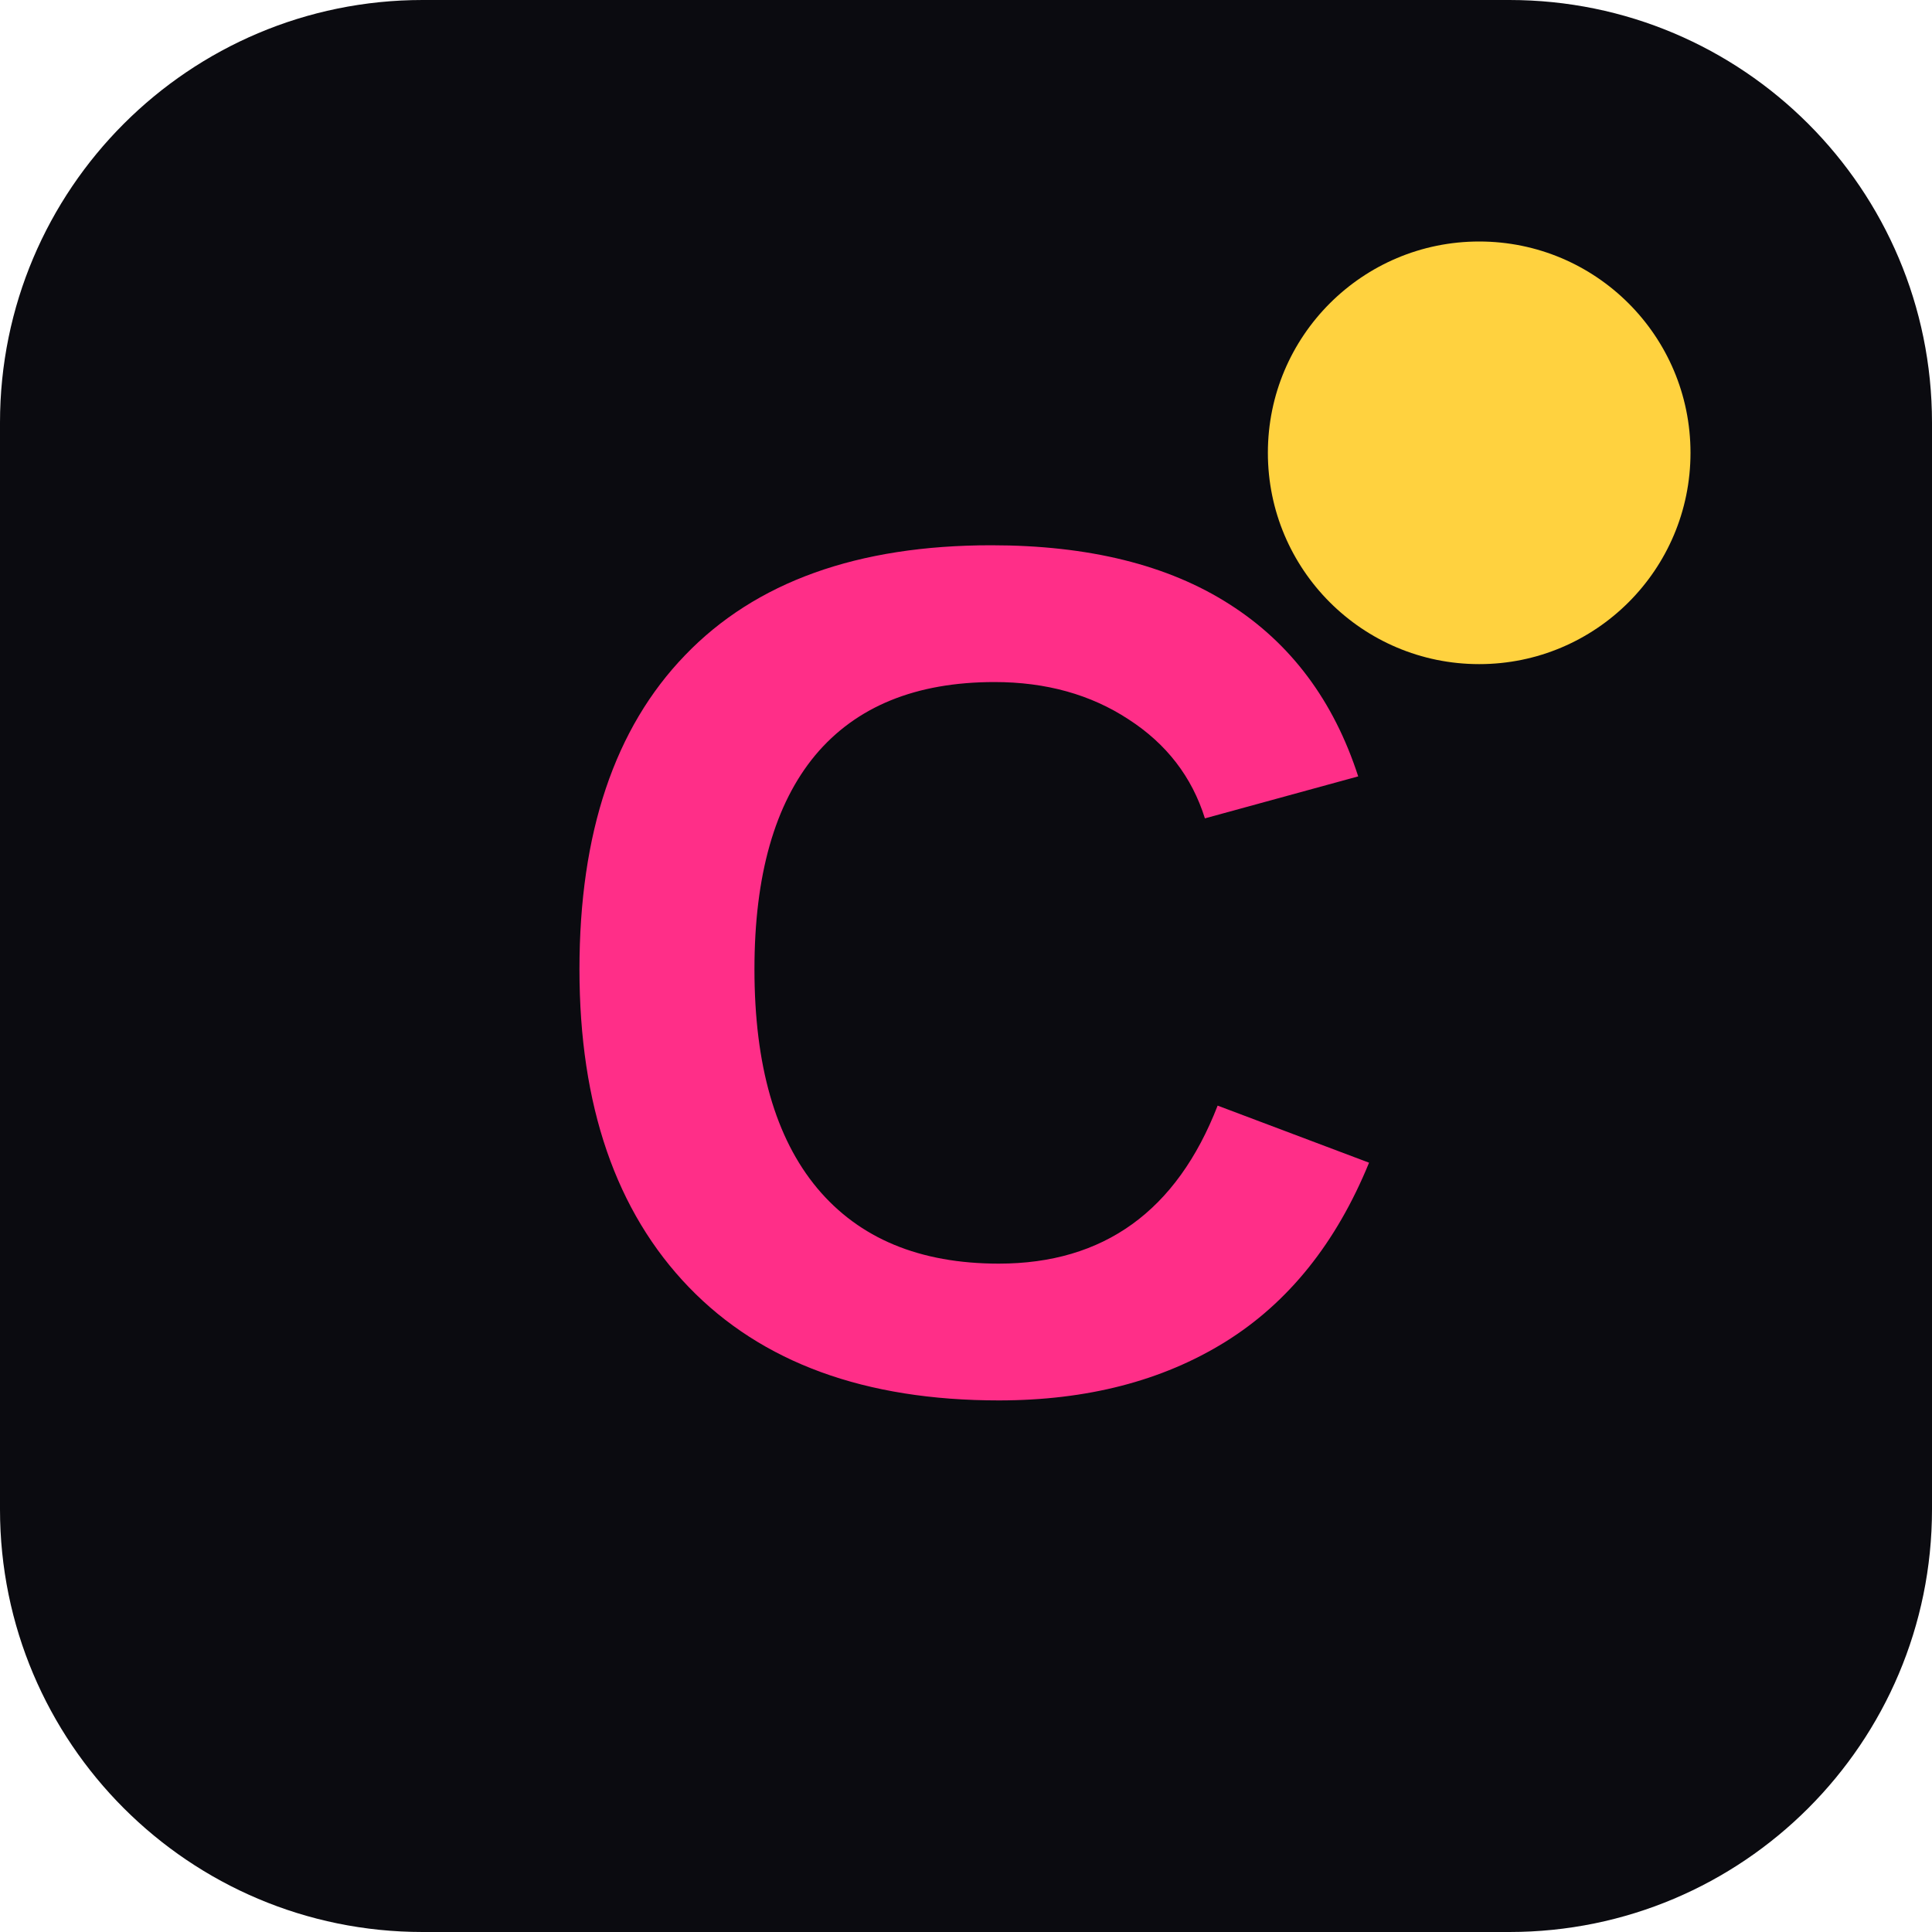
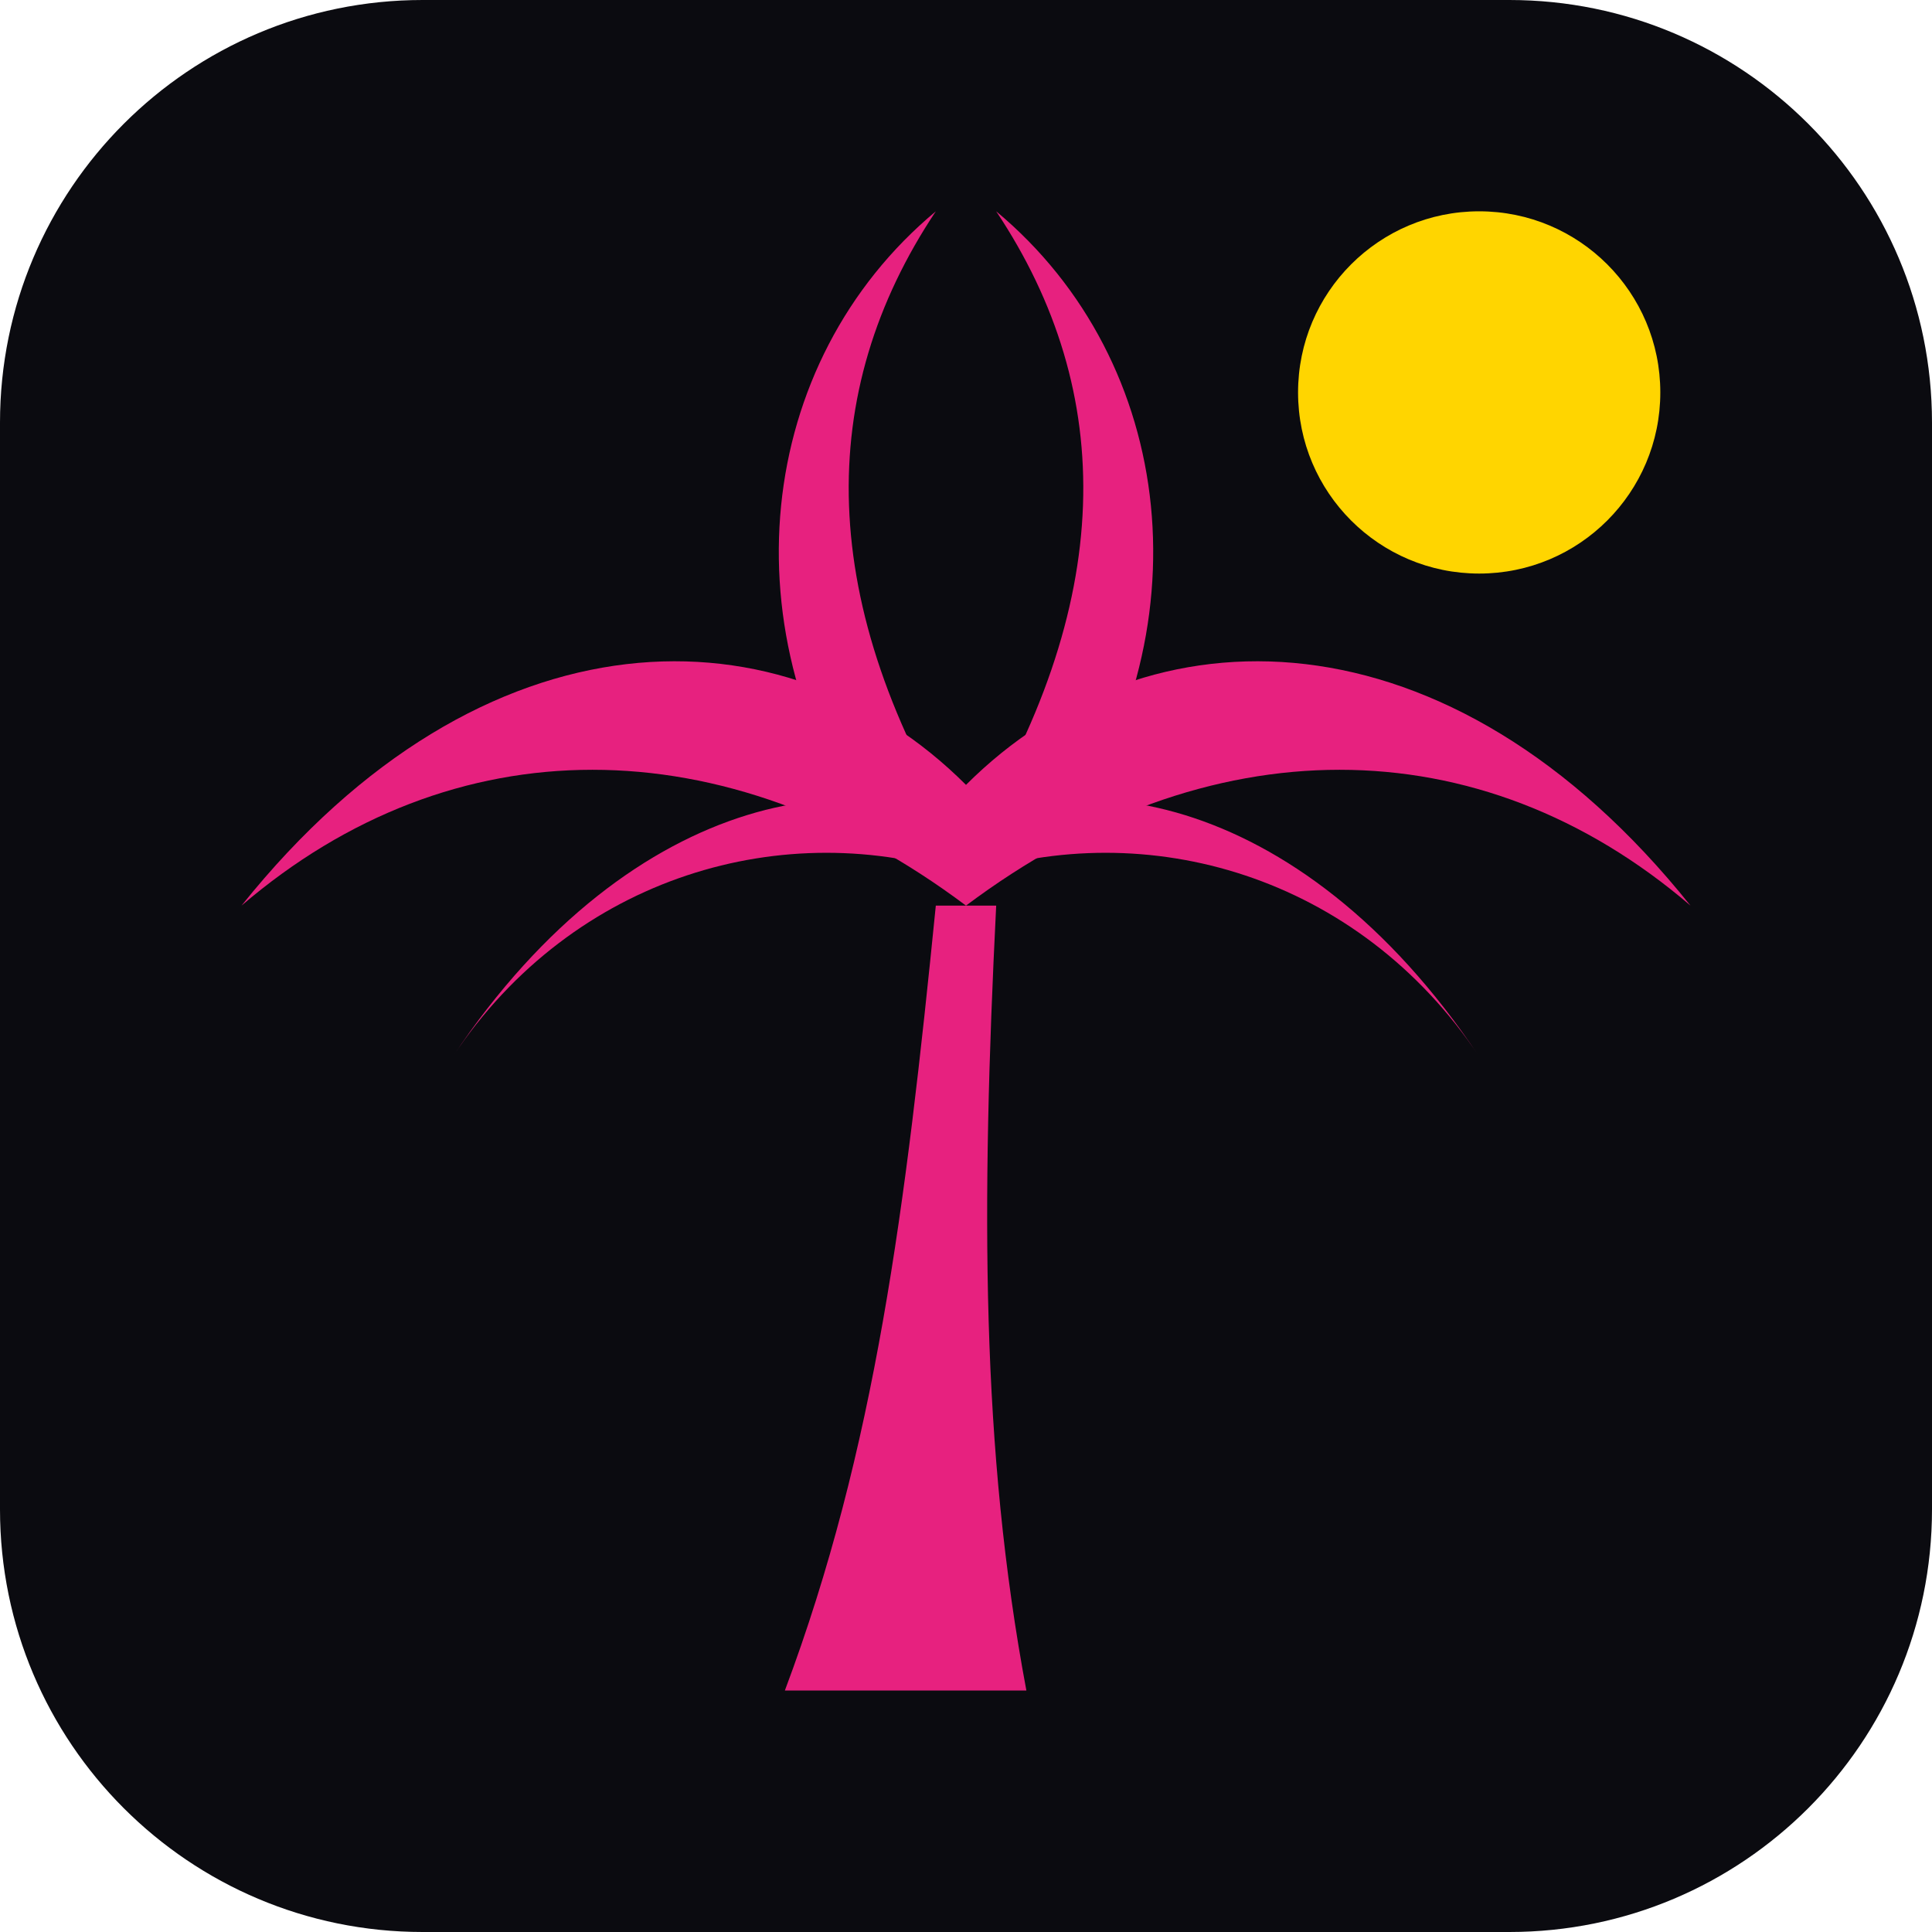
<svg xmlns="http://www.w3.org/2000/svg" viewBox="0 0 64 64">
  <rect width="64" height="64" rx="14" fill="#0b0b10" />
-   <text x="32" y="46" font-family="Arial Black, Arial, sans-serif" font-weight="900" font-size="40" text-anchor="middle" fill="#ff2e88">C</text>
-   <circle cx="49" cy="15" r="7" fill="#ffd23f" />
+   <g fill="#e7217f">
+     <path d="M31 30 C 30 40, 29 48, 26 56 L 34 56 C 32.5 48, 32.5 40, 33 30 Z" />
+     <path d="M32 30 C 24 24, 15 24, 8 30 C 16 20, 26 20, 32 26 Z" />
+     <path d="M32 30 C 40 24, 49 24, 56 30 C 48 20, 38 20, 32 26 Z" />
+     <path d="M32 28 C 27 20, 27 13, 31 7 C 25 12, 24 21, 29 28 Z" />
+     <path d="M32 28 C 37 20, 37 13, 33 7 C 39 12, 40 21, 35 28 Z" />
+     <path d="M32 29 C 26 27, 19 29, 15 35 C 21 26, 29 25, 33 28 Z" />
+     <path d="M32 29 C 38 27, 45 29, 49 35 C 43 26, 35 25, 31 28 Z" />
+   </g>
+   <circle cx="49" cy="13" r="6" fill="#ffd500" />
</svg>
